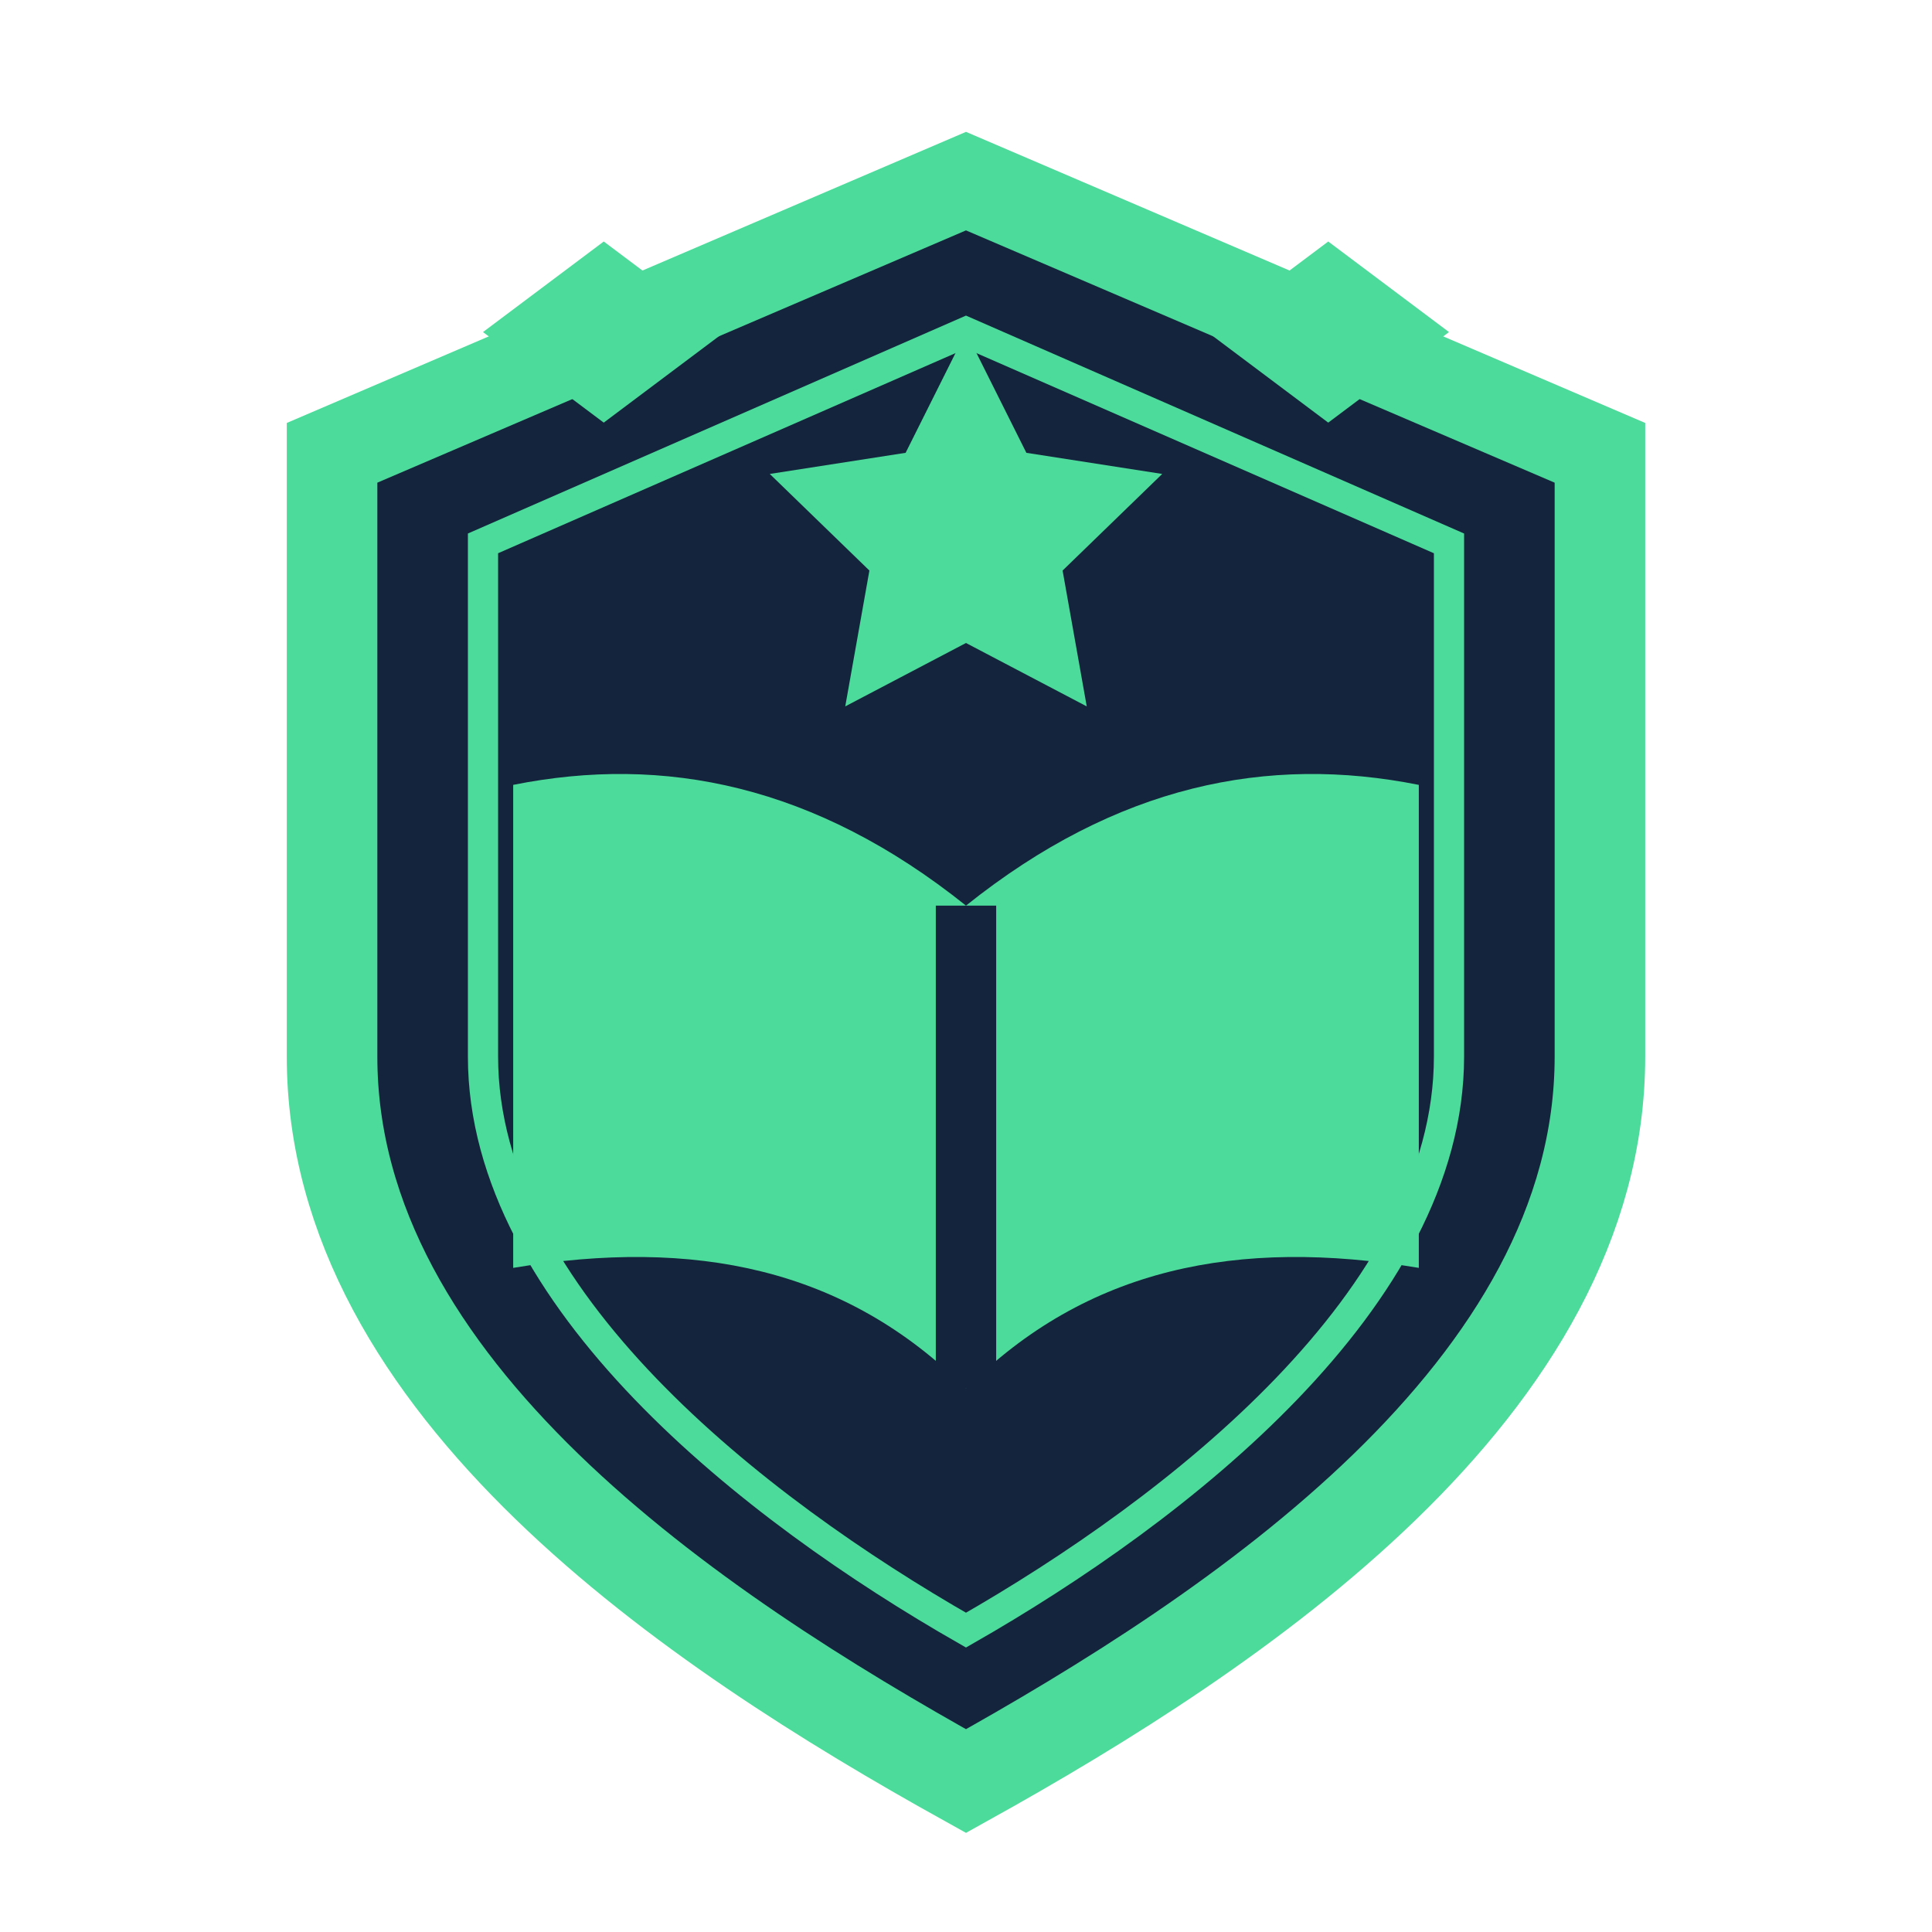
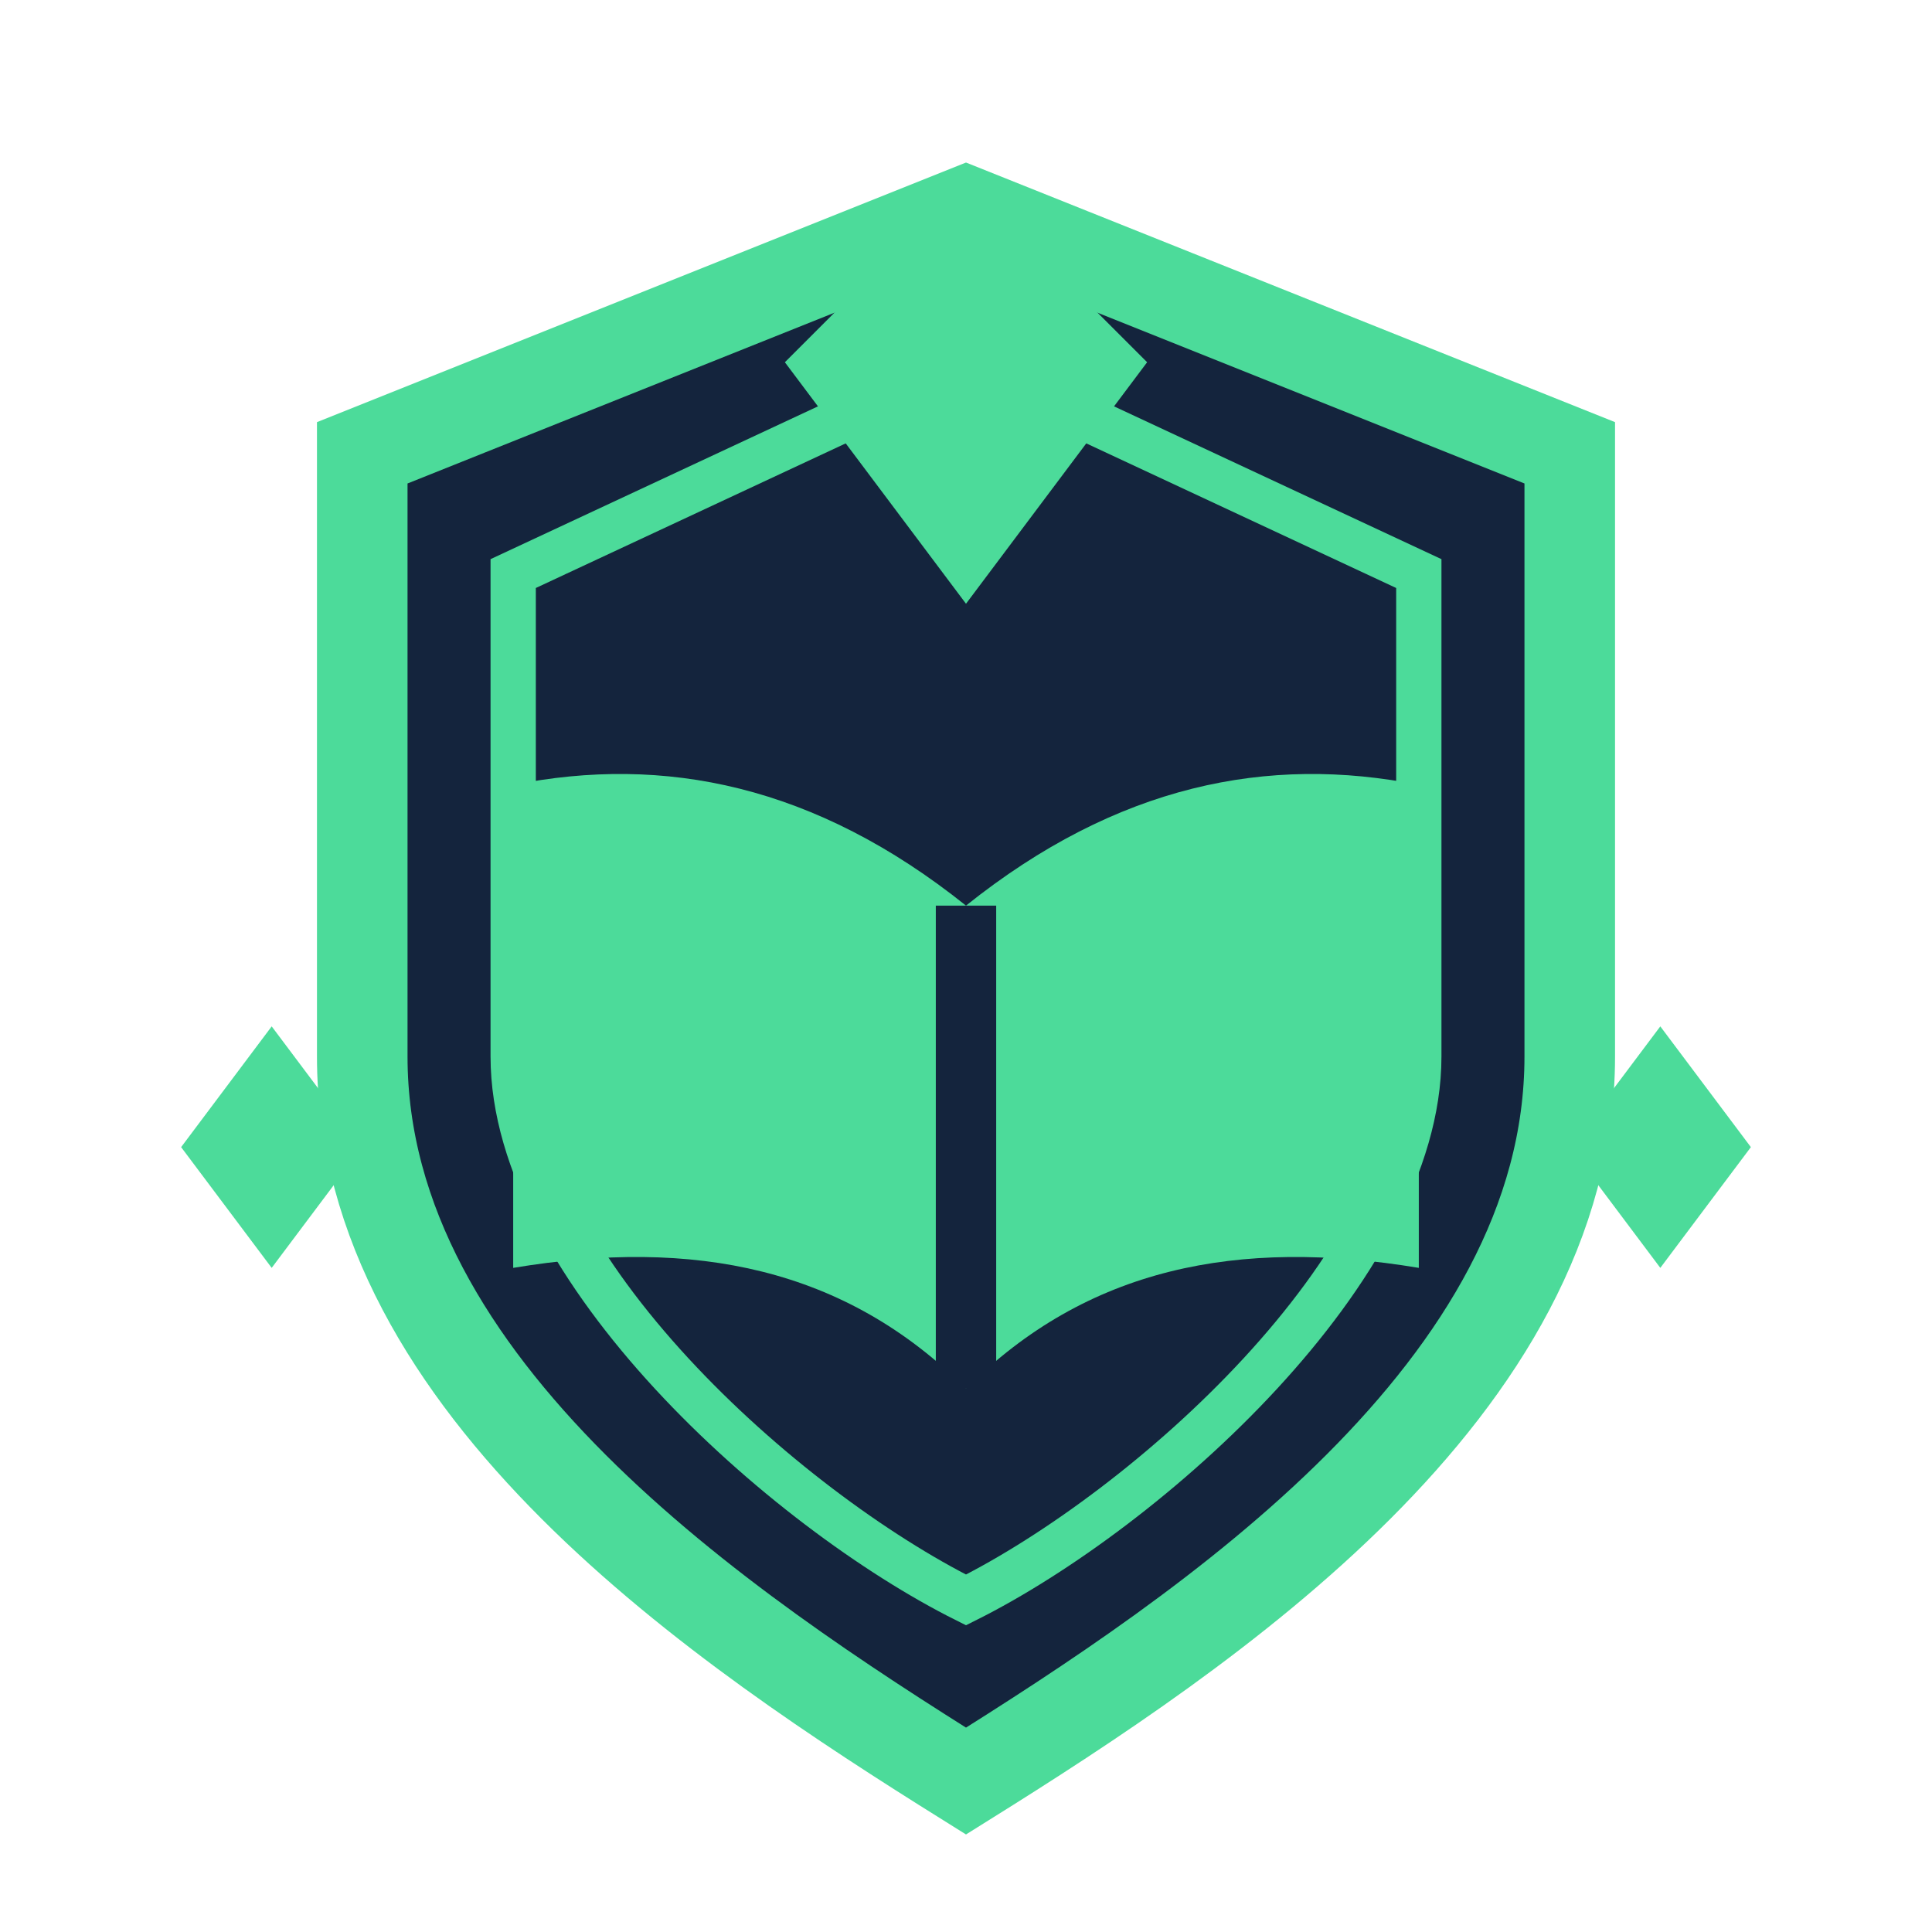
<svg xmlns="http://www.w3.org/2000/svg" viewBox="0 0 64 64">
-   <path d="M32 6 53 15v20c0 11-12 19-21 24C23 54 11 46 11 35V15Z" fill="#14243d" stroke="#4cdb9a" stroke-width="3" />
-   <path d="m32 11 16 7v17c0 8-9 15-16 19-7-4-16-11-16-19V18Z" fill="none" stroke="#4cdb9a" stroke-width="1" />
-   <path d="m32 11 2 4 4.5.7-3.3 3.2.8 4.5-4-2.1-4 2.1.8-4.5-3.3-3.2 4.5-.7Z" fill="#4cdb9a" />
+   <path d="M32 7 52 15v20c0 11-12 19-20 24-8-5-20-13-20-24V15Z" fill="#14243d" stroke="#4cdb9a" stroke-width="3" />
+   <path d="m32 12 15 7v16c0 7-9 15-15 18-6-3-15-11-15-18V19Z" fill="none" stroke="#4cdb9a" stroke-width="1.5" />
+   <path d="m32 6 6 6-6 8-6-8Z" fill="#4cdb9a" />
  <path d="M32 30c-5-4-10-5-15-4v16c6-1 11 0 15 4 4-4 9-5 15-4V26c-5-1-10 0-15 4Z" fill="#4cdb9a" />
  <path d="M32 30v16" stroke="#14243d" stroke-width="2" />
-   <path d="m20 8 4 3-4 3-4-3Zm24 0 4 3-4 3-4-3Z" fill="#4cdb9a" />
+   <path d="m9 34 3 4-3 4-3-4Zm46 0 3 4-3 4-3-4Z" fill="#4cdb9a" />
</svg>
